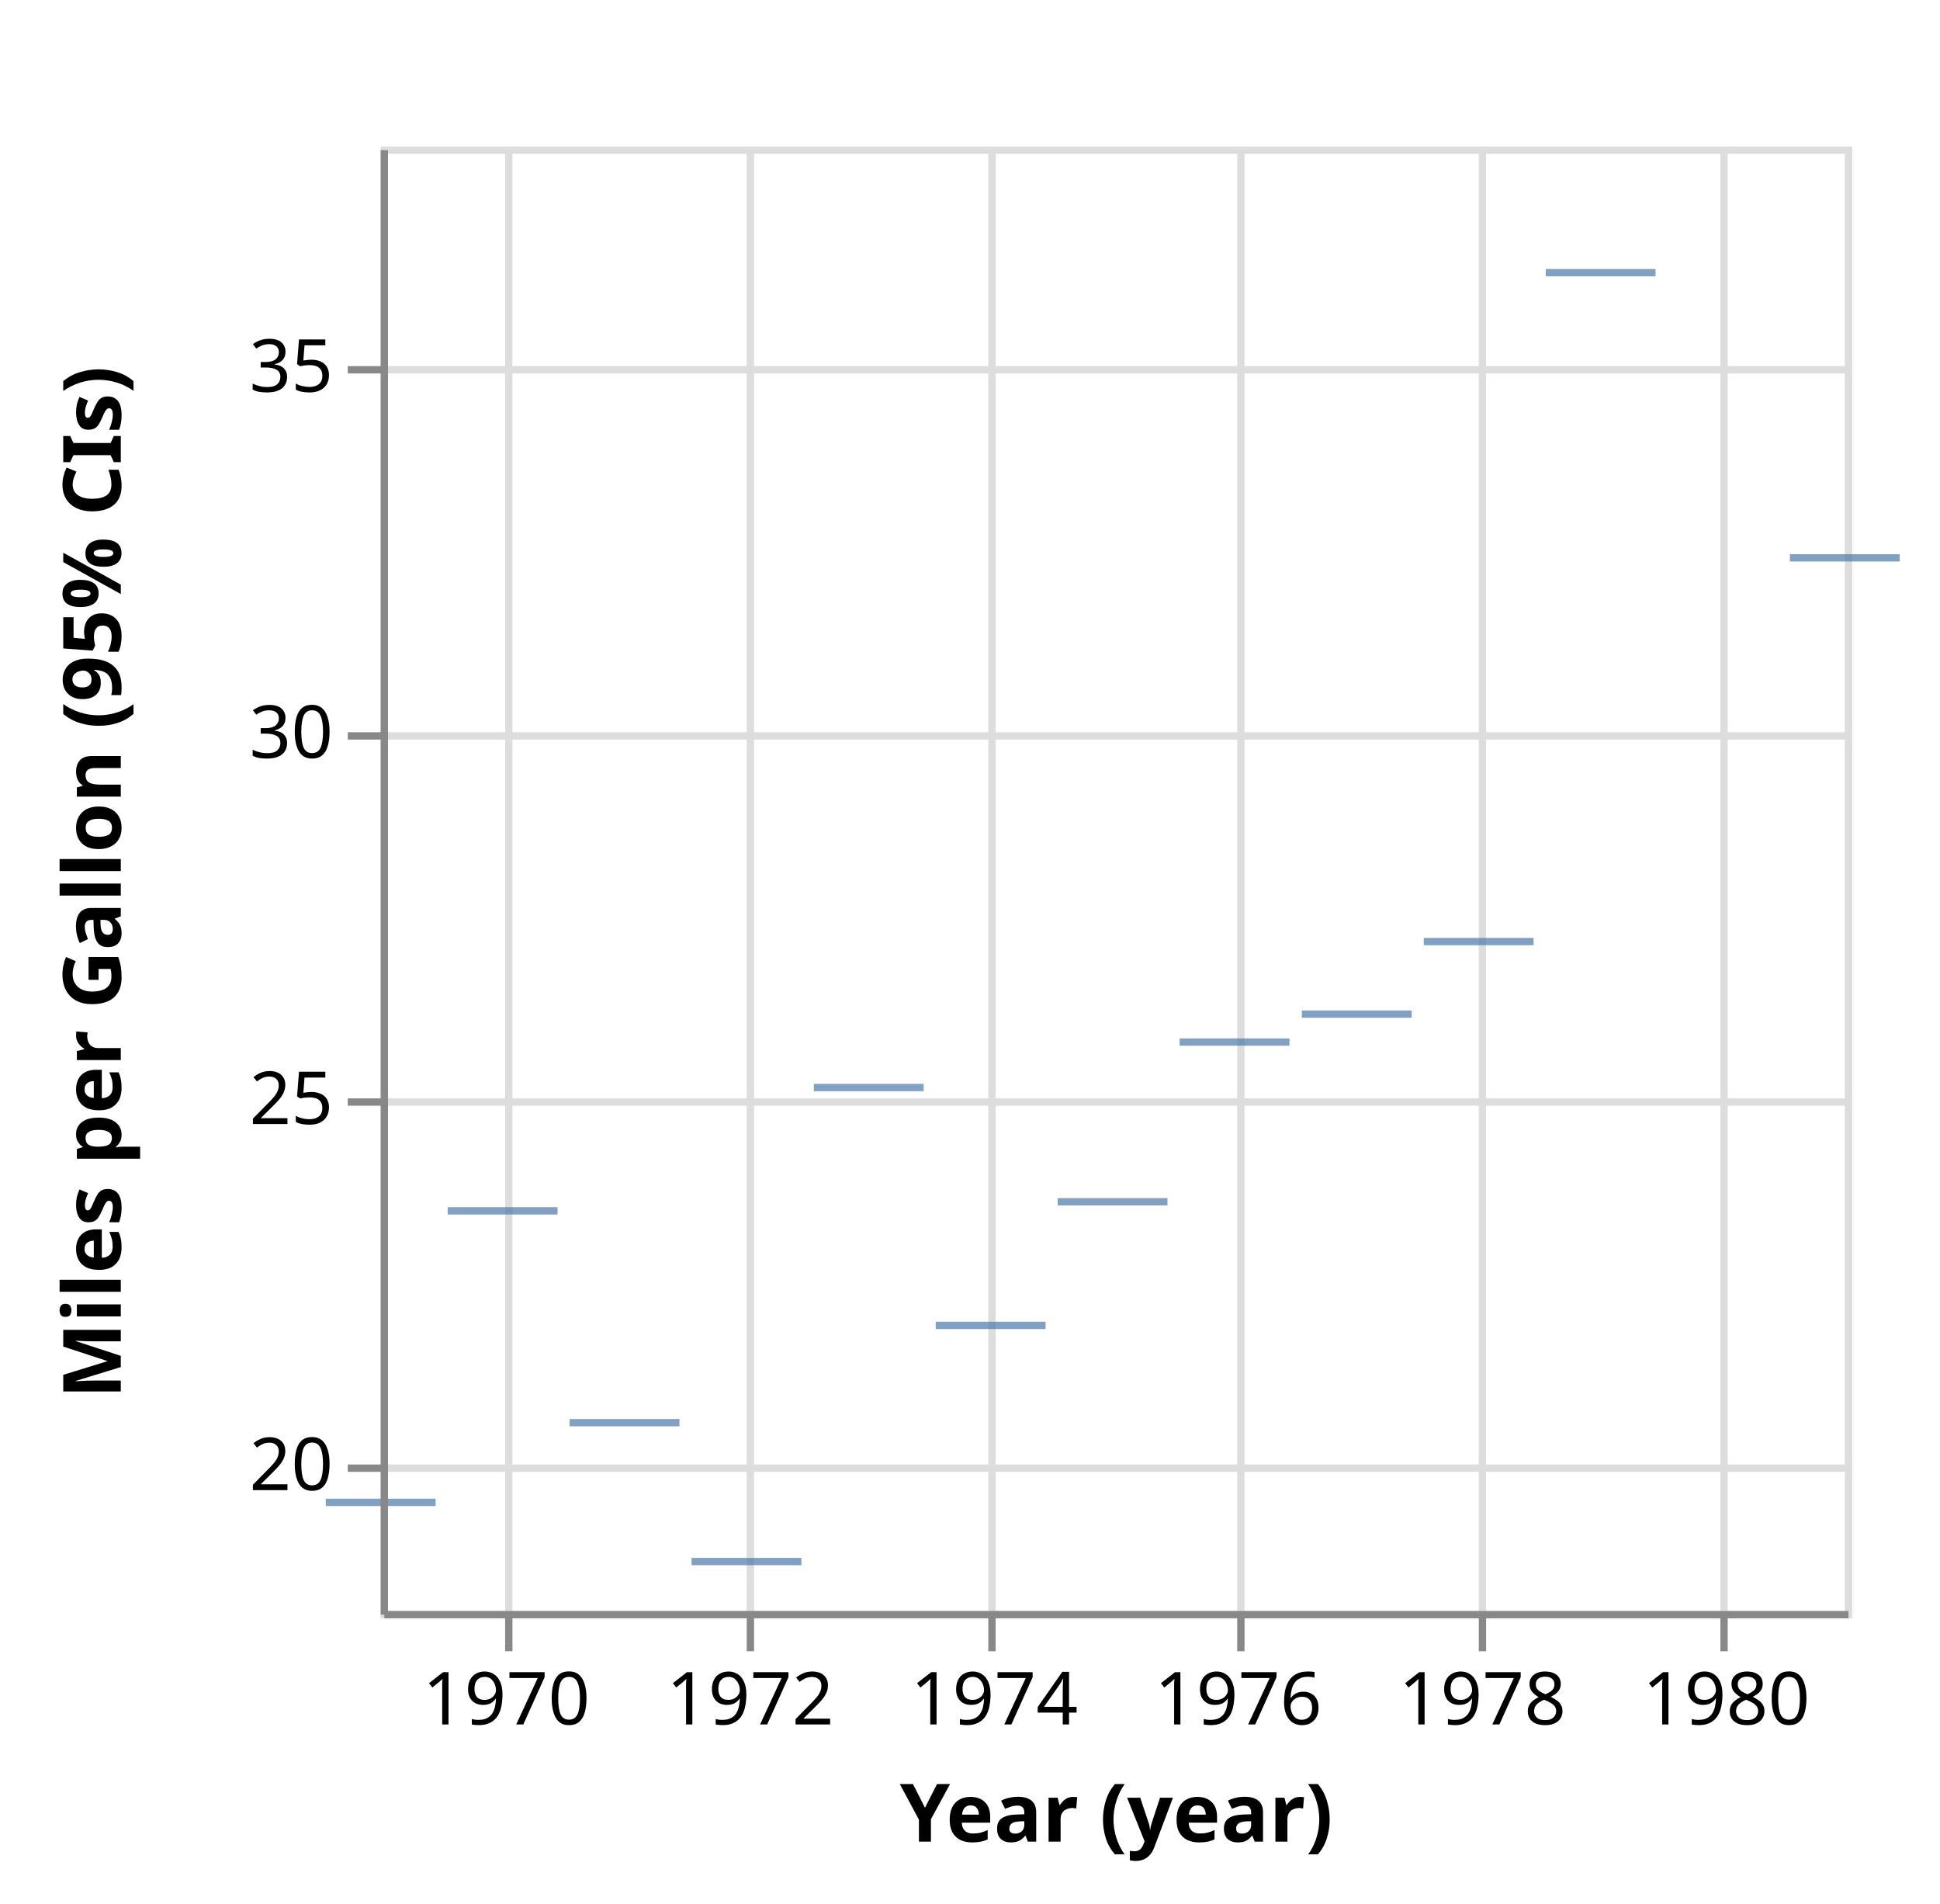
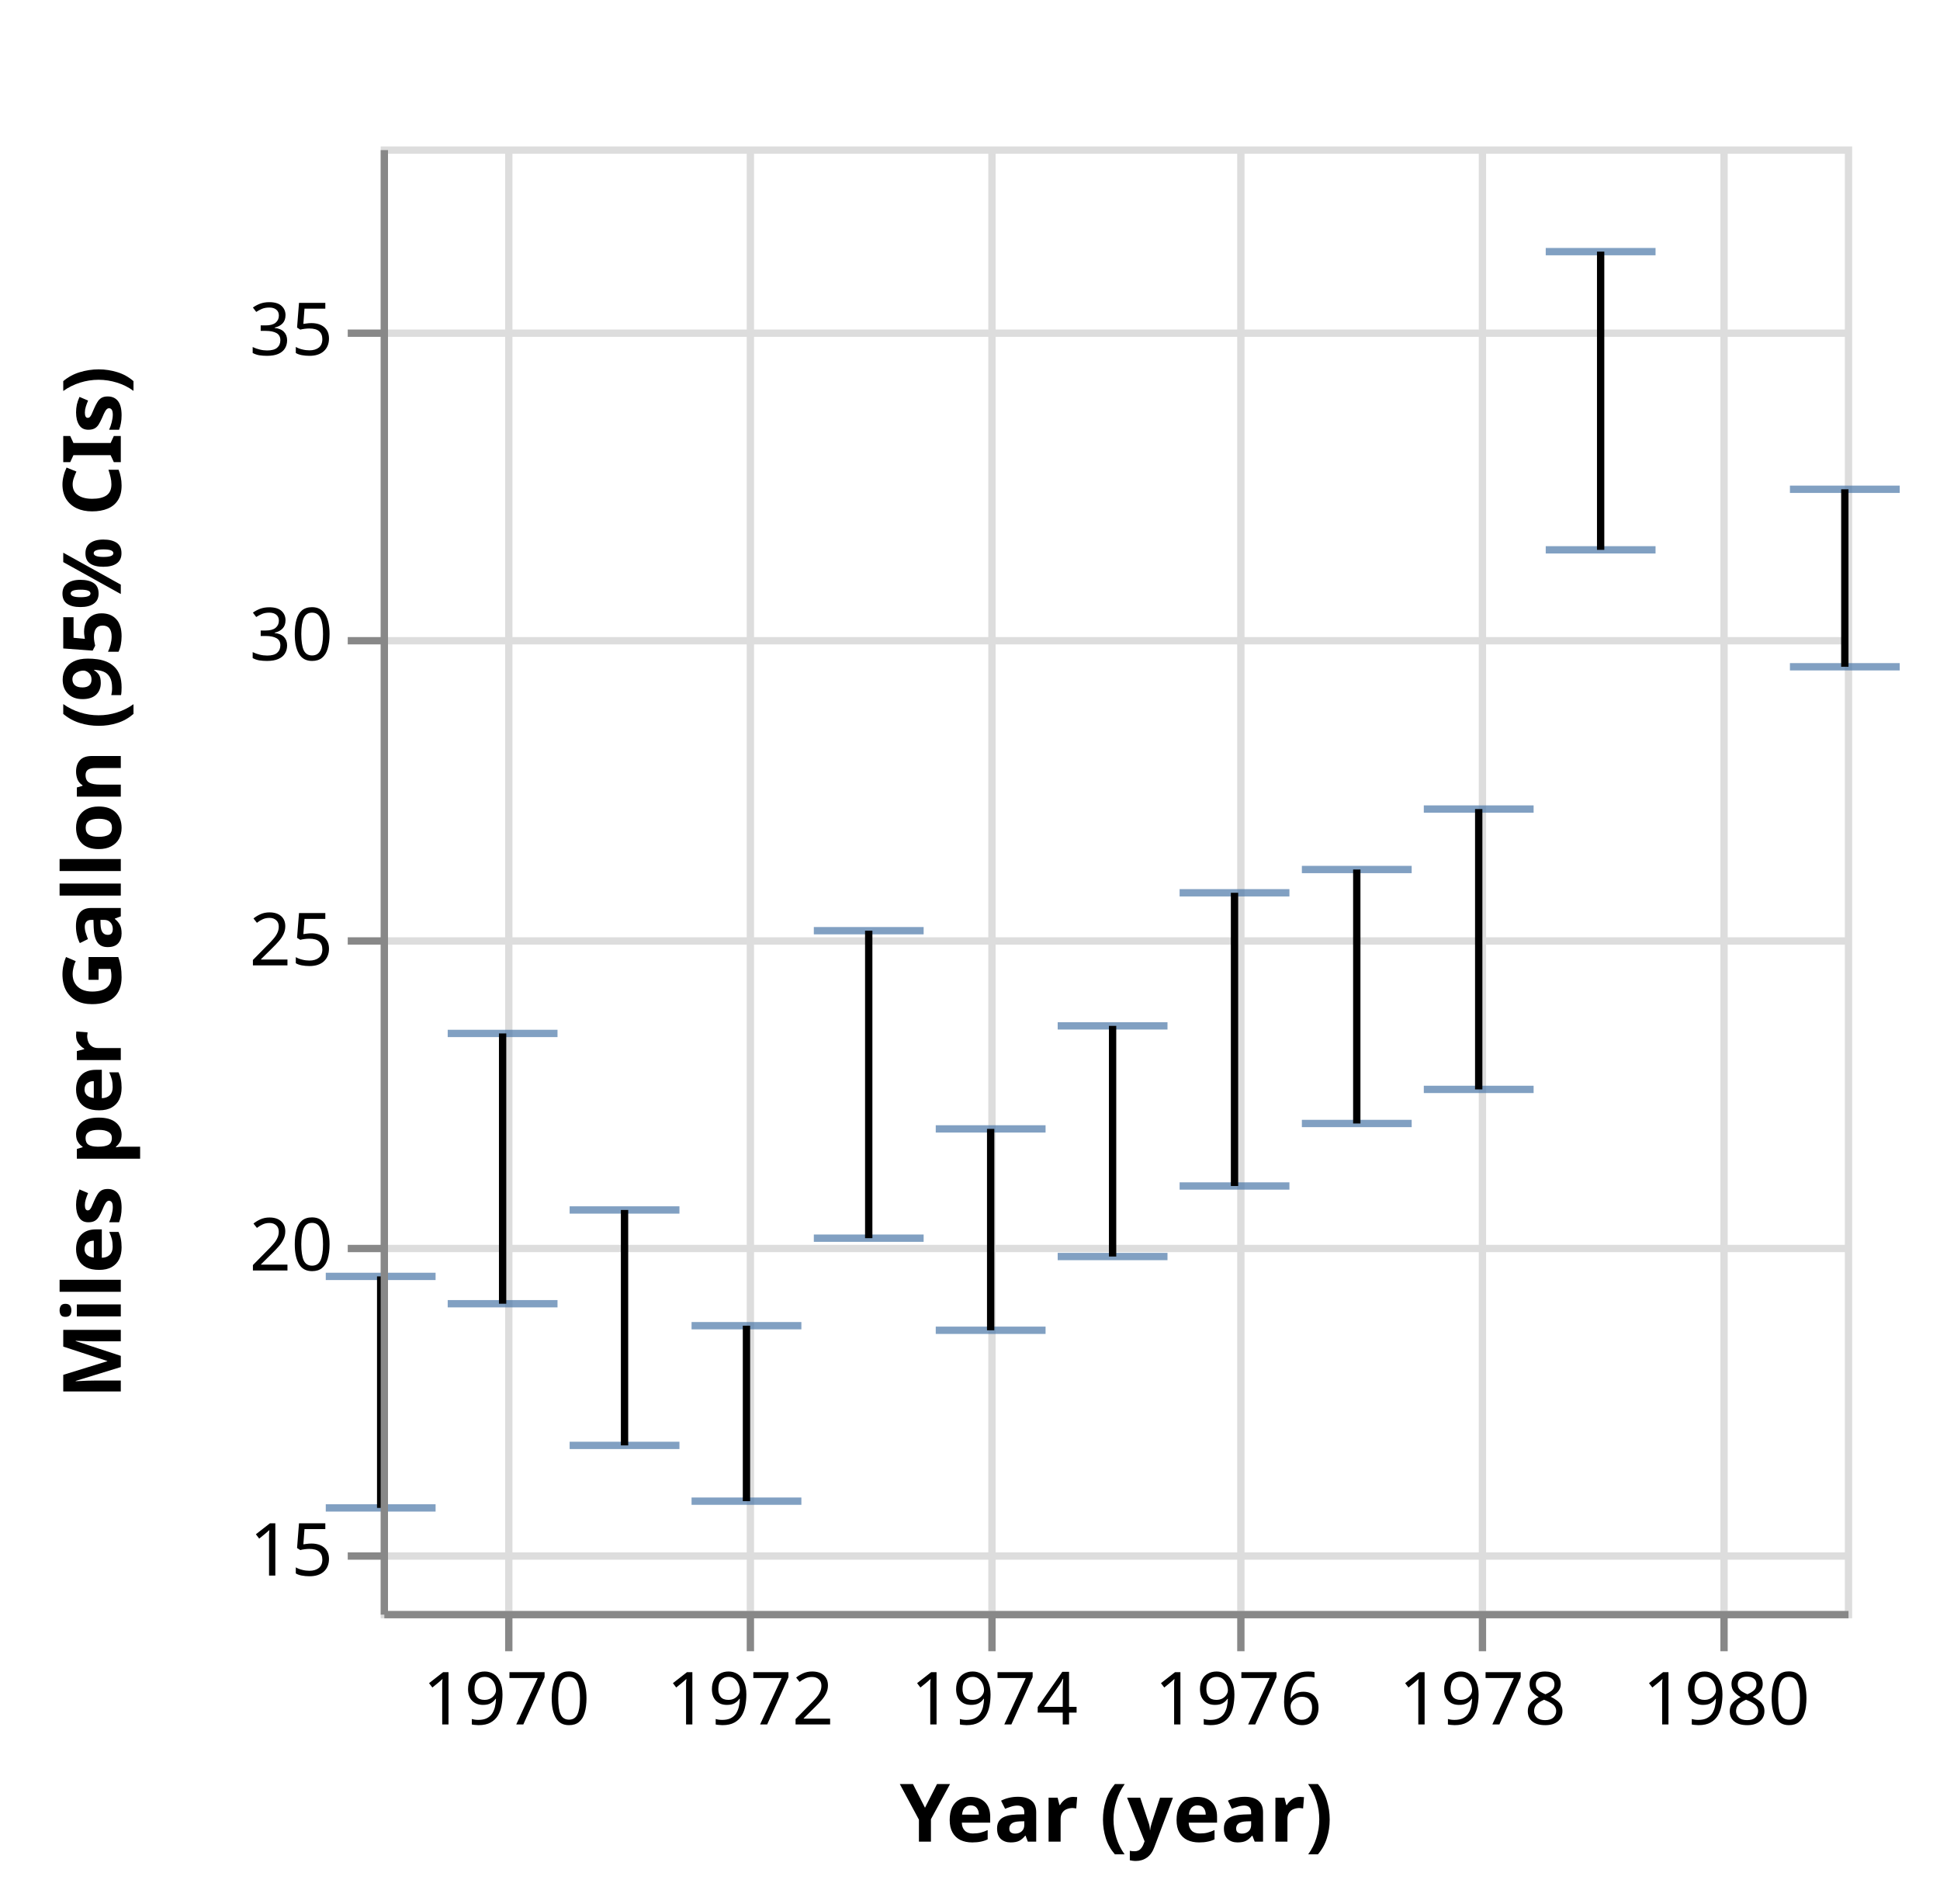
<svg xmlns="http://www.w3.org/2000/svg" class="marks" width="265" height="260" viewBox="0 0 265 260" version="1.1">
  <g transform="translate(52,20)">
    <g class="mark-group role-frame root">
      <g transform="translate(0,0)">
        <path class="background" d="M0.5,0.5h200v200h-200Z" style="fill: none; stroke: #ddd;" />
        <g>
          <g class="mark-group role-axis">
            <g transform="translate(0.5,200.5)">
              <path class="background" d="M0,0h0v0h0Z" style="pointer-events: none; fill: none;" />
              <g>
                <g class="mark-rule role-axis-grid" style="pointer-events: none;">
                  <line transform="translate(17,-200)" x2="0" y2="200" style="fill: none; stroke: #ddd; stroke-width: 1; opacity: 1;" />
                  <line transform="translate(50,-200)" x2="0" y2="200" style="fill: none; stroke: #ddd; stroke-width: 1; opacity: 1;" />
                  <line transform="translate(83,-200)" x2="0" y2="200" style="fill: none; stroke: #ddd; stroke-width: 1; opacity: 1;" />
                  <line transform="translate(117,-200)" x2="0" y2="200" style="fill: none; stroke: #ddd; stroke-width: 1; opacity: 1;" />
                  <line transform="translate(150,-200)" x2="0" y2="200" style="fill: none; stroke: #ddd; stroke-width: 1; opacity: 1;" />
                  <line transform="translate(183,-200)" x2="0" y2="200" style="fill: none; stroke: #ddd; stroke-width: 1; opacity: 1;" />
                </g>
              </g>
            </g>
          </g>
          <g class="mark-group role-axis">
            <g transform="translate(0.5,0.5)">
              <path class="background" d="M0,0h0v0h0Z" style="pointer-events: none; fill: none;" />
              <g>
                <g class="mark-rule role-axis-grid" style="pointer-events: none;">
-                   <line transform="translate(0,180)" x2="200" y2="0" style="fill: none; stroke: #ddd; stroke-width: 1; opacity: 1;" />
-                   <line transform="translate(0,130)" x2="200" y2="0" style="fill: none; stroke: #ddd; stroke-width: 1; opacity: 1;" />
-                   <line transform="translate(0,80)" x2="200" y2="0" style="fill: none; stroke: #ddd; stroke-width: 1; opacity: 1;" />
-                   <line transform="translate(0,30)" x2="200" y2="0" style="fill: none; stroke: #ddd; stroke-width: 1; opacity: 1;" />
+                   <line transform="translate(0,192)" x2="200" y2="0" style="fill: none; stroke: #ddd; stroke-width: 1; opacity: 1;" />
+                   <line transform="translate(0,150)" x2="200" y2="0" style="fill: none; stroke: #ddd; stroke-width: 1; opacity: 1;" />
+                   <line transform="translate(0,108)" x2="200" y2="0" style="fill: none; stroke: #ddd; stroke-width: 1; opacity: 1;" />
+                   <line transform="translate(0,67)" x2="200" y2="0" style="fill: none; stroke: #ddd; stroke-width: 1; opacity: 1;" />
+                   <line transform="translate(0,25)" x2="200" y2="0" style="fill: none; stroke: #ddd; stroke-width: 1; opacity: 1;" />
                </g>
              </g>
            </g>
          </g>
          <g class="mark-rect role-mark layer_0_marks">
-             <path d="M-7.5,0h15v1h-15Z" style="fill: none; opacity: 0.7;" />
-             <path d="M9.155,0h15v1h-15Z" style="fill: none; opacity: 0.7;" />
-             <path d="M25.811,0h15v1h-15Z" style="fill: none; opacity: 0.7;" />
-             <path d="M42.466,0h15v1h-15Z" style="fill: none; opacity: 0.7;" />
-             <path d="M59.167,0h15v1h-15Z" style="fill: none; opacity: 0.7;" />
-             <path d="M75.822,0h15v1h-15Z" style="fill: none; opacity: 0.7;" />
-             <path d="M92.477,0h15v1h-15Z" style="fill: none; opacity: 0.7;" />
-             <path d="M109.132,0h15v1h-15Z" style="fill: none; opacity: 0.7;" />
-             <path d="M125.833,0h15v1h-15Z" style="fill: none; opacity: 0.7;" />
-             <path d="M142.489,0h15v1h-15Z" style="fill: none; opacity: 0.7;" />
-             <path d="M159.144,0h15v1h-15Z" style="fill: none; opacity: 0.7;" />
-             <path d="M192.5,0h15v1h-15Z" style="fill: none; opacity: 0.7;" />
+             <path d="M-7.5,185.427h15v1h-15Z" style="fill: #4c78a8; opacity: 0.7;" />
+             <path d="M9.155,157.543h15v1h-15Z" style="fill: #4c78a8; opacity: 0.7;" />
+             <path d="M25.811,176.888h15v1h-15Z" style="fill: #4c78a8; opacity: 0.7;" />
+             <path d="M42.466,184.505h15v1h-15Z" style="fill: #4c78a8; opacity: 0.7;" />
+             <path d="M59.167,148.59h15v1h-15Z" style="fill: #4c78a8; opacity: 0.7;" />
+             <path d="M75.822,161.167h15v1h-15Z" style="fill: #4c78a8; opacity: 0.7;" />
+             <path d="M92.477,151.096h15v1h-15Z" style="fill: #4c78a8; opacity: 0.7;" />
+             <path d="M109.132,141.464h15v1h-15Z" style="fill: #4c78a8; opacity: 0.7;" />
+             <path d="M125.833,132.928h15v1h-15Z" style="fill: #4c78a8; opacity: 0.7;" />
+             <path d="M142.489,128.272h15v1h-15Z" style="fill: #4c78a8; opacity: 0.7;" />
+             <path d="M159.144,54.588h15v1h-15Z" style="fill: #4c78a8; opacity: 0.7;" />
+             <path d="M192.5,70.557h15v1h-15Z" style="fill: #4c78a8; opacity: 0.7;" />
          </g>
          <g class="mark-rect role-mark layer_1_marks">
-             <path d="M-7.5,184.672h15v1h-15Z" style="fill: #4c78a8; opacity: 0.7;" />
-             <path d="M9.155,144.857h15v1h-15Z" style="fill: #4c78a8; opacity: 0.7;" />
-             <path d="M25.811,173.786h15v1h-15Z" style="fill: #4c78a8; opacity: 0.7;" />
-             <path d="M42.466,192.75h15v1h-15Z" style="fill: #4c78a8; opacity: 0.7;" />
-             <path d="M59.167,128.019h15v1h-15Z" style="fill: #4c78a8; opacity: 0.7;" />
-             <path d="M75.822,160.5h15v1h-15Z" style="fill: #4c78a8; opacity: 0.7;" />
-             <path d="M92.477,143.618h15v1h-15Z" style="fill: #4c78a8; opacity: 0.7;" />
-             <path d="M109.132,121.808h15v1h-15Z" style="fill: #4c78a8; opacity: 0.7;" />
-             <path d="M125.833,117.993h15v1h-15Z" style="fill: #4c78a8; opacity: 0.7;" />
-             <path d="M142.489,108.085h15v1h-15Z" style="fill: #4c78a8; opacity: 0.7;" />
-             <path d="M159.144,16.737h15v1h-15Z" style="fill: #4c78a8; opacity: 0.7;" />
-             <path d="M192.5,55.682h15v1h-15Z" style="fill: #4c78a8; opacity: 0.7;" />
+             <path d="M-7.5,153.81h15v1h-15Z" style="fill: #4c78a8; opacity: 0.7;" />
+             <path d="M9.155,120.631h15v1h-15Z" style="fill: #4c78a8; opacity: 0.7;" />
+             <path d="M25.811,144.738h15v1h-15Z" style="fill: #4c78a8; opacity: 0.7;" />
+             <path d="M42.466,160.542h15v1h-15Z" style="fill: #4c78a8; opacity: 0.7;" />
+             <path d="M59.167,106.599h15v1h-15Z" style="fill: #4c78a8; opacity: 0.7;" />
+             <path d="M75.822,133.667h15v1h-15Z" style="fill: #4c78a8; opacity: 0.7;" />
+             <path d="M92.477,119.598h15v1h-15Z" style="fill: #4c78a8; opacity: 0.7;" />
+             <path d="M109.132,101.423h15v1h-15Z" style="fill: #4c78a8; opacity: 0.7;" />
+             <path d="M125.833,98.244h15v1h-15Z" style="fill: #4c78a8; opacity: 0.7;" />
+             <path d="M142.489,89.988h15v1h-15Z" style="fill: #4c78a8; opacity: 0.7;" />
+             <path d="M159.144,13.864h15v1h-15Z" style="fill: #4c78a8; opacity: 0.7;" />
+             <path d="M192.5,46.318h15v1h-15Z" style="fill: #4c78a8; opacity: 0.7;" />
          </g>
          <g class="mark-rule role-mark layer_2_marks">
-             <line transform="translate(0,0)" x2="0" y2="185.172" style="fill: none;" />
-             <line transform="translate(16.65526,0)" x2="0" y2="145.357" style="fill: none;" />
-             <line transform="translate(33.31052,0)" x2="0" y2="174.286" style="fill: none;" />
-             <line transform="translate(49.96578,0)" x2="0" y2="193.25" style="fill: none;" />
-             <line transform="translate(66.66667,0)" x2="0" y2="128.519" style="fill: none;" />
-             <line transform="translate(83.32193,0)" x2="0" y2="161" style="fill: none;" />
-             <line transform="translate(99.97718,0)" x2="0" y2="144.118" style="fill: none;" />
-             <line transform="translate(116.6324,0)" x2="0" y2="122.308" style="fill: none;" />
-             <line transform="translate(133.3333,0)" x2="0" y2="118.493" style="fill: none;" />
-             <line transform="translate(149.9886,0)" x2="0" y2="108.585" style="fill: none;" />
-             <line transform="translate(166.6439,0)" x2="0" y2="17.237" style="fill: none;" />
-             <line transform="translate(200,0)" x2="0" y2="56.182" style="fill: none;" />
+             <line transform="translate(0,185.9267)" x2="0" y2="-31.616" style="fill: none; stroke: black;" />
+             <line transform="translate(16.65526,158.0432)" x2="0" y2="-36.912" style="fill: none; stroke: black;" />
+             <line transform="translate(33.31052,177.3884)" x2="0" y2="-32.15" style="fill: none; stroke: black;" />
+             <line transform="translate(49.96578,185.0052)" x2="0" y2="-23.964" style="fill: none; stroke: black;" />
+             <line transform="translate(66.66667,149.0895)" x2="0" y2="-41.991" style="fill: none; stroke: black;" />
+             <line transform="translate(83.32193,161.6667)" x2="0" y2="-27.5" style="fill: none; stroke: black;" />
+             <line transform="translate(99.97718,151.5962)" x2="0" y2="-31.498" style="fill: none; stroke: black;" />
+             <line transform="translate(116.6324,141.9643)" x2="0" y2="-40.041" style="fill: none; stroke: black;" />
+             <line transform="translate(133.3333,133.4277)" x2="0" y2="-34.683" style="fill: none; stroke: black;" />
+             <line transform="translate(149.9886,128.7723)" x2="0" y2="-38.284" style="fill: none; stroke: black;" />
+             <line transform="translate(166.6439,55.08764)" x2="0" y2="-40.723" style="fill: none; stroke: black;" />
+             <line transform="translate(200,71.0566)" x2="0" y2="-24.238" style="fill: none; stroke: black;" />
          </g>
          <g class="mark-group role-axis">
            <g transform="translate(0.5,200.5)">
              <path class="background" d="M0,0h0v0h0Z" style="pointer-events: none; fill: none;" />
              <g>
                <g class="mark-rule role-axis-tick" style="pointer-events: none;">
                  <line transform="translate(17,0)" x2="0" y2="5" style="fill: none; stroke: #888; stroke-width: 1; opacity: 1;" />
                  <line transform="translate(50,0)" x2="0" y2="5" style="fill: none; stroke: #888; stroke-width: 1; opacity: 1;" />
                  <line transform="translate(83,0)" x2="0" y2="5" style="fill: none; stroke: #888; stroke-width: 1; opacity: 1;" />
                  <line transform="translate(117,0)" x2="0" y2="5" style="fill: none; stroke: #888; stroke-width: 1; opacity: 1;" />
                  <line transform="translate(150,0)" x2="0" y2="5" style="fill: none; stroke: #888; stroke-width: 1; opacity: 1;" />
                  <line transform="translate(183,0)" x2="0" y2="5" style="fill: none; stroke: #888; stroke-width: 1; opacity: 1;" />
                </g>
                <g class="mark-text role-axis-label" style="pointer-events: none;">
                  <text text-anchor="middle" transform="translate(16.65526,15)" style="font-family: sans-serif; font-size: 10px; fill: #000; opacity: 1;">1970</text>
                  <text text-anchor="middle" transform="translate(49.96578,15)" style="font-family: sans-serif; font-size: 10px; fill: #000; opacity: 1;">1972</text>
                  <text text-anchor="middle" transform="translate(83.32193,15)" style="font-family: sans-serif; font-size: 10px; fill: #000; opacity: 1;">1974</text>
                  <text text-anchor="middle" transform="translate(116.6324,15)" style="font-family: sans-serif; font-size: 10px; fill: #000; opacity: 1;">1976</text>
                  <text text-anchor="middle" transform="translate(149.9886,15)" style="font-family: sans-serif; font-size: 10px; fill: #000; opacity: 1;">1978</text>
                  <text text-anchor="middle" transform="translate(183.2991,15)" style="font-family: sans-serif; font-size: 10px; fill: #000; opacity: 1;">1980</text>
                </g>
                <g class="mark-rule role-axis-domain" style="pointer-events: none;">
                  <line transform="translate(0,0)" x2="200" y2="0" style="fill: none; stroke: #888; stroke-width: 1; opacity: 1;" />
                </g>
                <g class="mark-text role-axis-title" style="pointer-events: none;">
                  <text text-anchor="middle" transform="translate(100,31)" style="font-family: sans-serif; font-size: 11px; font-weight: bold; fill: #000; opacity: 1;">Year (year)</text>
                </g>
              </g>
            </g>
          </g>
          <g class="mark-group role-axis">
            <g transform="translate(0.5,0.5)">
              <path class="background" d="M0,0h0v0h0Z" style="pointer-events: none; fill: none;" />
              <g>
                <g class="mark-rule role-axis-tick" style="pointer-events: none;">
-                   <line transform="translate(0,180)" x2="-5" y2="0" style="fill: none; stroke: #888; stroke-width: 1; opacity: 1;" />
-                   <line transform="translate(0,130)" x2="-5" y2="0" style="fill: none; stroke: #888; stroke-width: 1; opacity: 1;" />
-                   <line transform="translate(0,80)" x2="-5" y2="0" style="fill: none; stroke: #888; stroke-width: 1; opacity: 1;" />
-                   <line transform="translate(0,30)" x2="-5" y2="0" style="fill: none; stroke: #888; stroke-width: 1; opacity: 1;" />
+                   <line transform="translate(0,192)" x2="-5" y2="0" style="fill: none; stroke: #888; stroke-width: 1; opacity: 1;" />
+                   <line transform="translate(0,150)" x2="-5" y2="0" style="fill: none; stroke: #888; stroke-width: 1; opacity: 1;" />
+                   <line transform="translate(0,108)" x2="-5" y2="0" style="fill: none; stroke: #888; stroke-width: 1; opacity: 1;" />
+                   <line transform="translate(0,67)" x2="-5" y2="0" style="fill: none; stroke: #888; stroke-width: 1; opacity: 1;" />
+                   <line transform="translate(0,25)" x2="-5" y2="0" style="fill: none; stroke: #888; stroke-width: 1; opacity: 1;" />
                </g>
                <g class="mark-text role-axis-label" style="pointer-events: none;">
-                   <text text-anchor="end" transform="translate(-7,183)" style="font-family: sans-serif; font-size: 10px; fill: #000; opacity: 1;">20</text>
-                   <text text-anchor="end" transform="translate(-7,133)" style="font-family: sans-serif; font-size: 10px; fill: #000; opacity: 1;">25</text>
-                   <text text-anchor="end" transform="translate(-7,83)" style="font-family: sans-serif; font-size: 10px; fill: #000; opacity: 1;">30</text>
-                   <text text-anchor="end" transform="translate(-7,33)" style="font-family: sans-serif; font-size: 10px; fill: #000; opacity: 1;">35</text>
+                   <text text-anchor="end" transform="translate(-7,194.6667)" style="font-family: sans-serif; font-size: 10px; fill: #000; opacity: 1;">15</text>
+                   <text text-anchor="end" transform="translate(-7,153)" style="font-family: sans-serif; font-size: 10px; fill: #000; opacity: 1;">20</text>
+                   <text text-anchor="end" transform="translate(-7,111.3333)" style="font-family: sans-serif; font-size: 10px; fill: #000; opacity: 1;">25</text>
+                   <text text-anchor="end" transform="translate(-7,69.66667)" style="font-family: sans-serif; font-size: 10px; fill: #000; opacity: 1;">30</text>
+                   <text text-anchor="end" transform="translate(-7,28)" style="font-family: sans-serif; font-size: 10px; fill: #000; opacity: 1;">35</text>
                </g>
                <g class="mark-rule role-axis-domain" style="pointer-events: none;">
                  <line transform="translate(0,200)" x2="0" y2="-200" style="fill: none; stroke: #888; stroke-width: 1; opacity: 1;" />
                </g>
                <g class="mark-text role-axis-title" style="pointer-events: none;">
                  <text text-anchor="middle" transform="translate(-34,100) rotate(-90) translate(0,-2)" style="font-family: sans-serif; font-size: 11px; font-weight: bold; fill: #000; opacity: 1;">Miles per Gallon (95% CIs)</text>
                </g>
              </g>
            </g>
          </g>
        </g>
      </g>
    </g>
  </g>
</svg>
